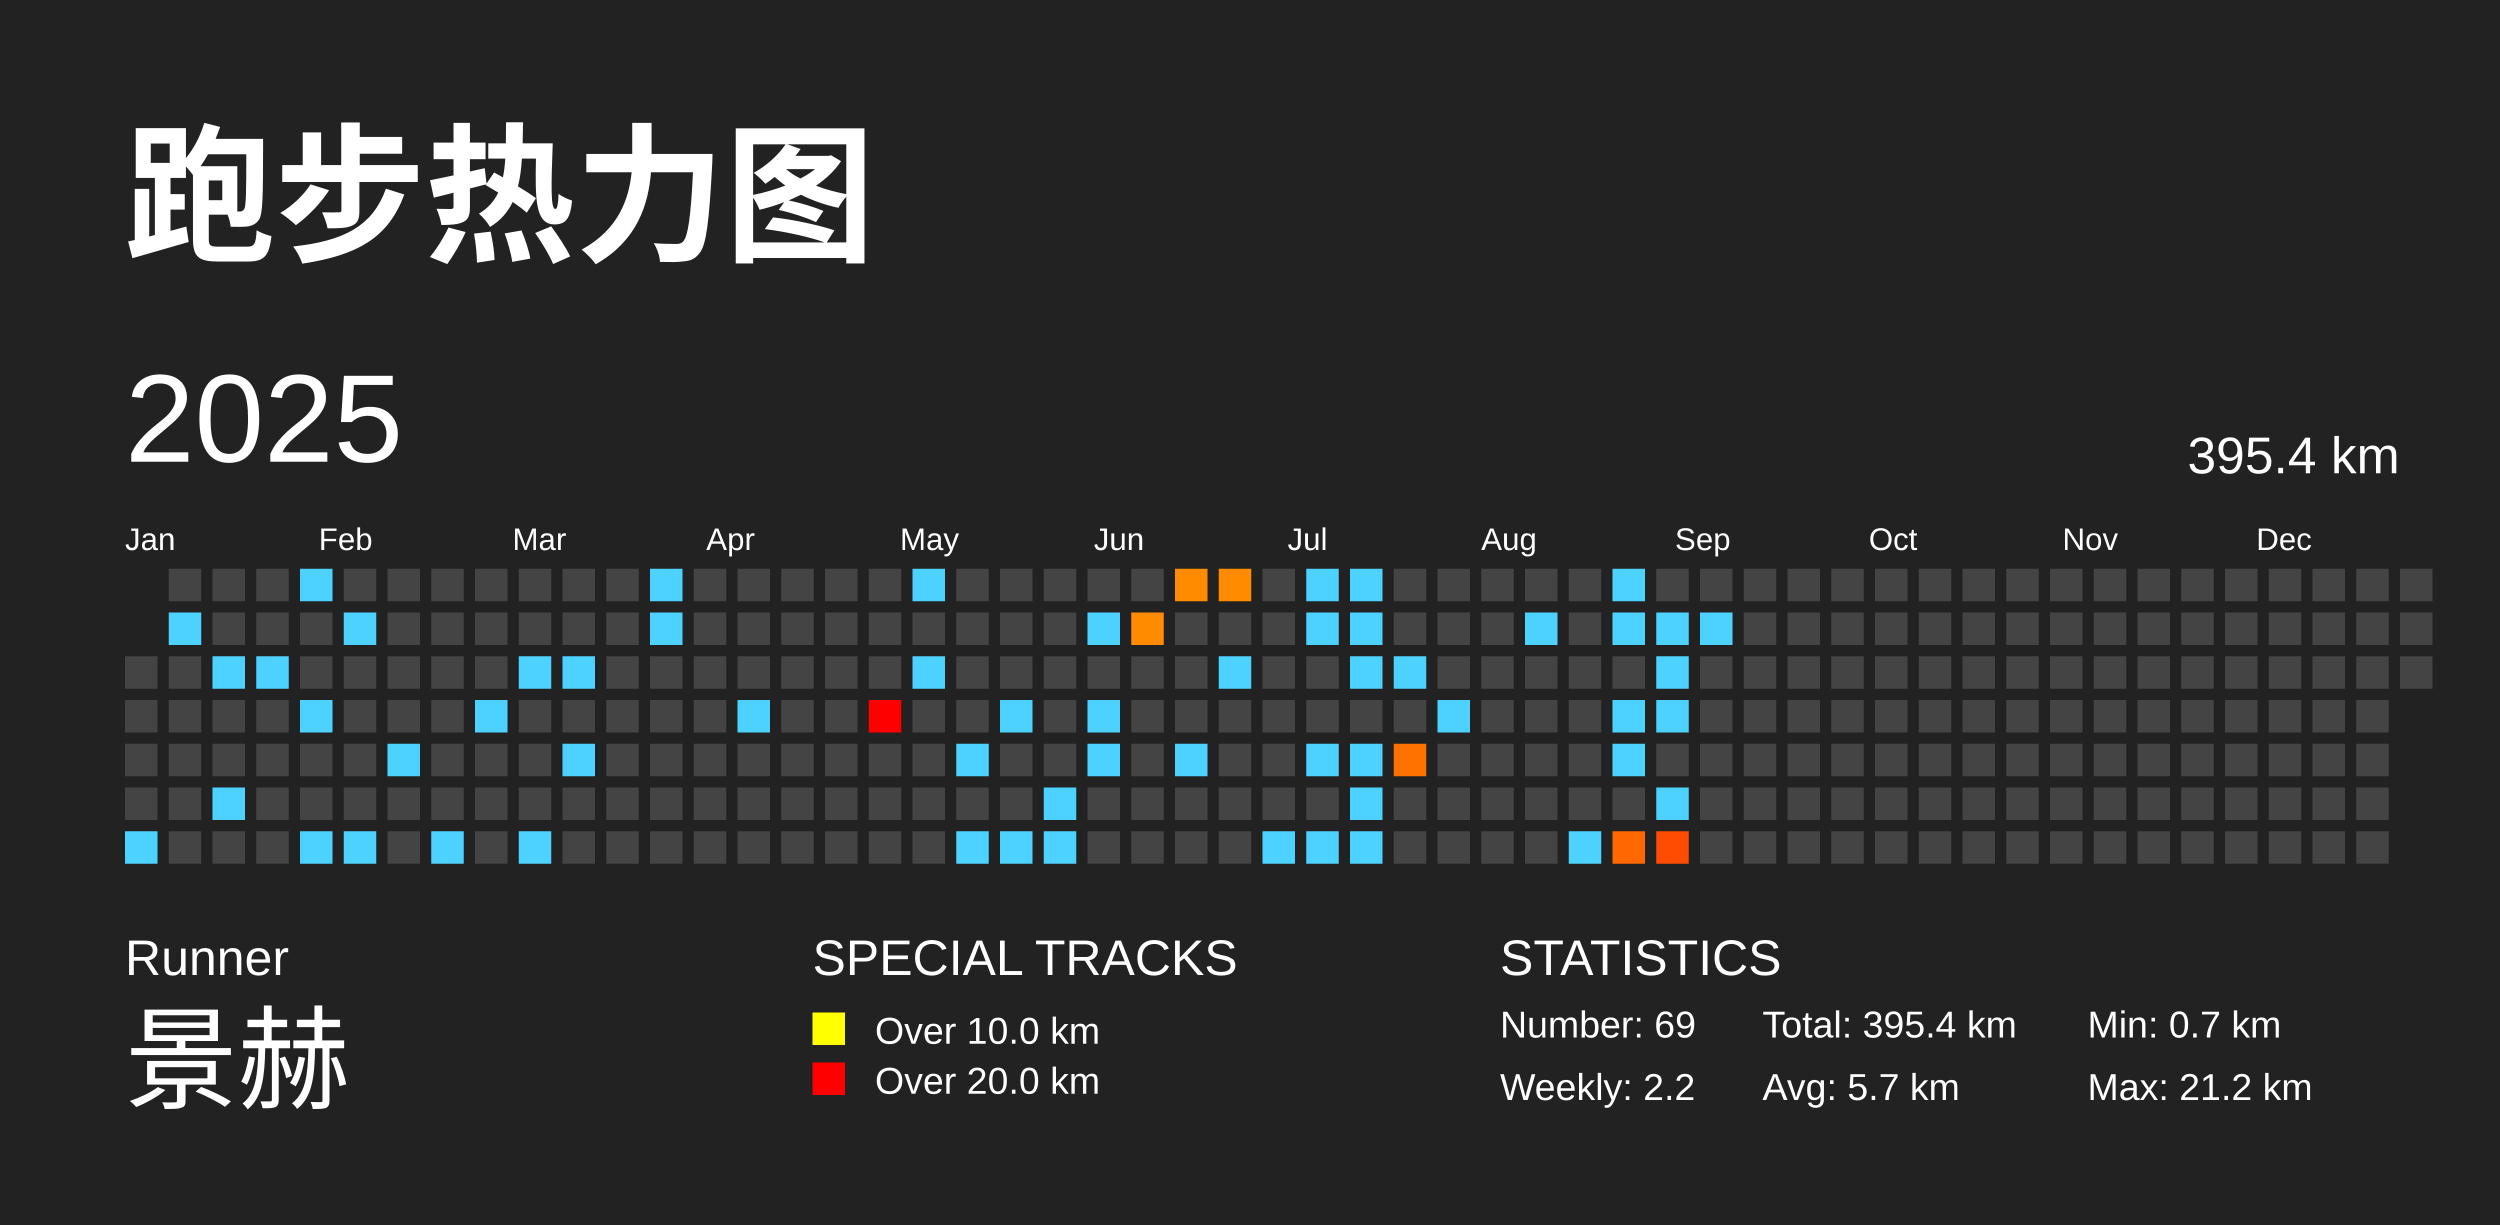
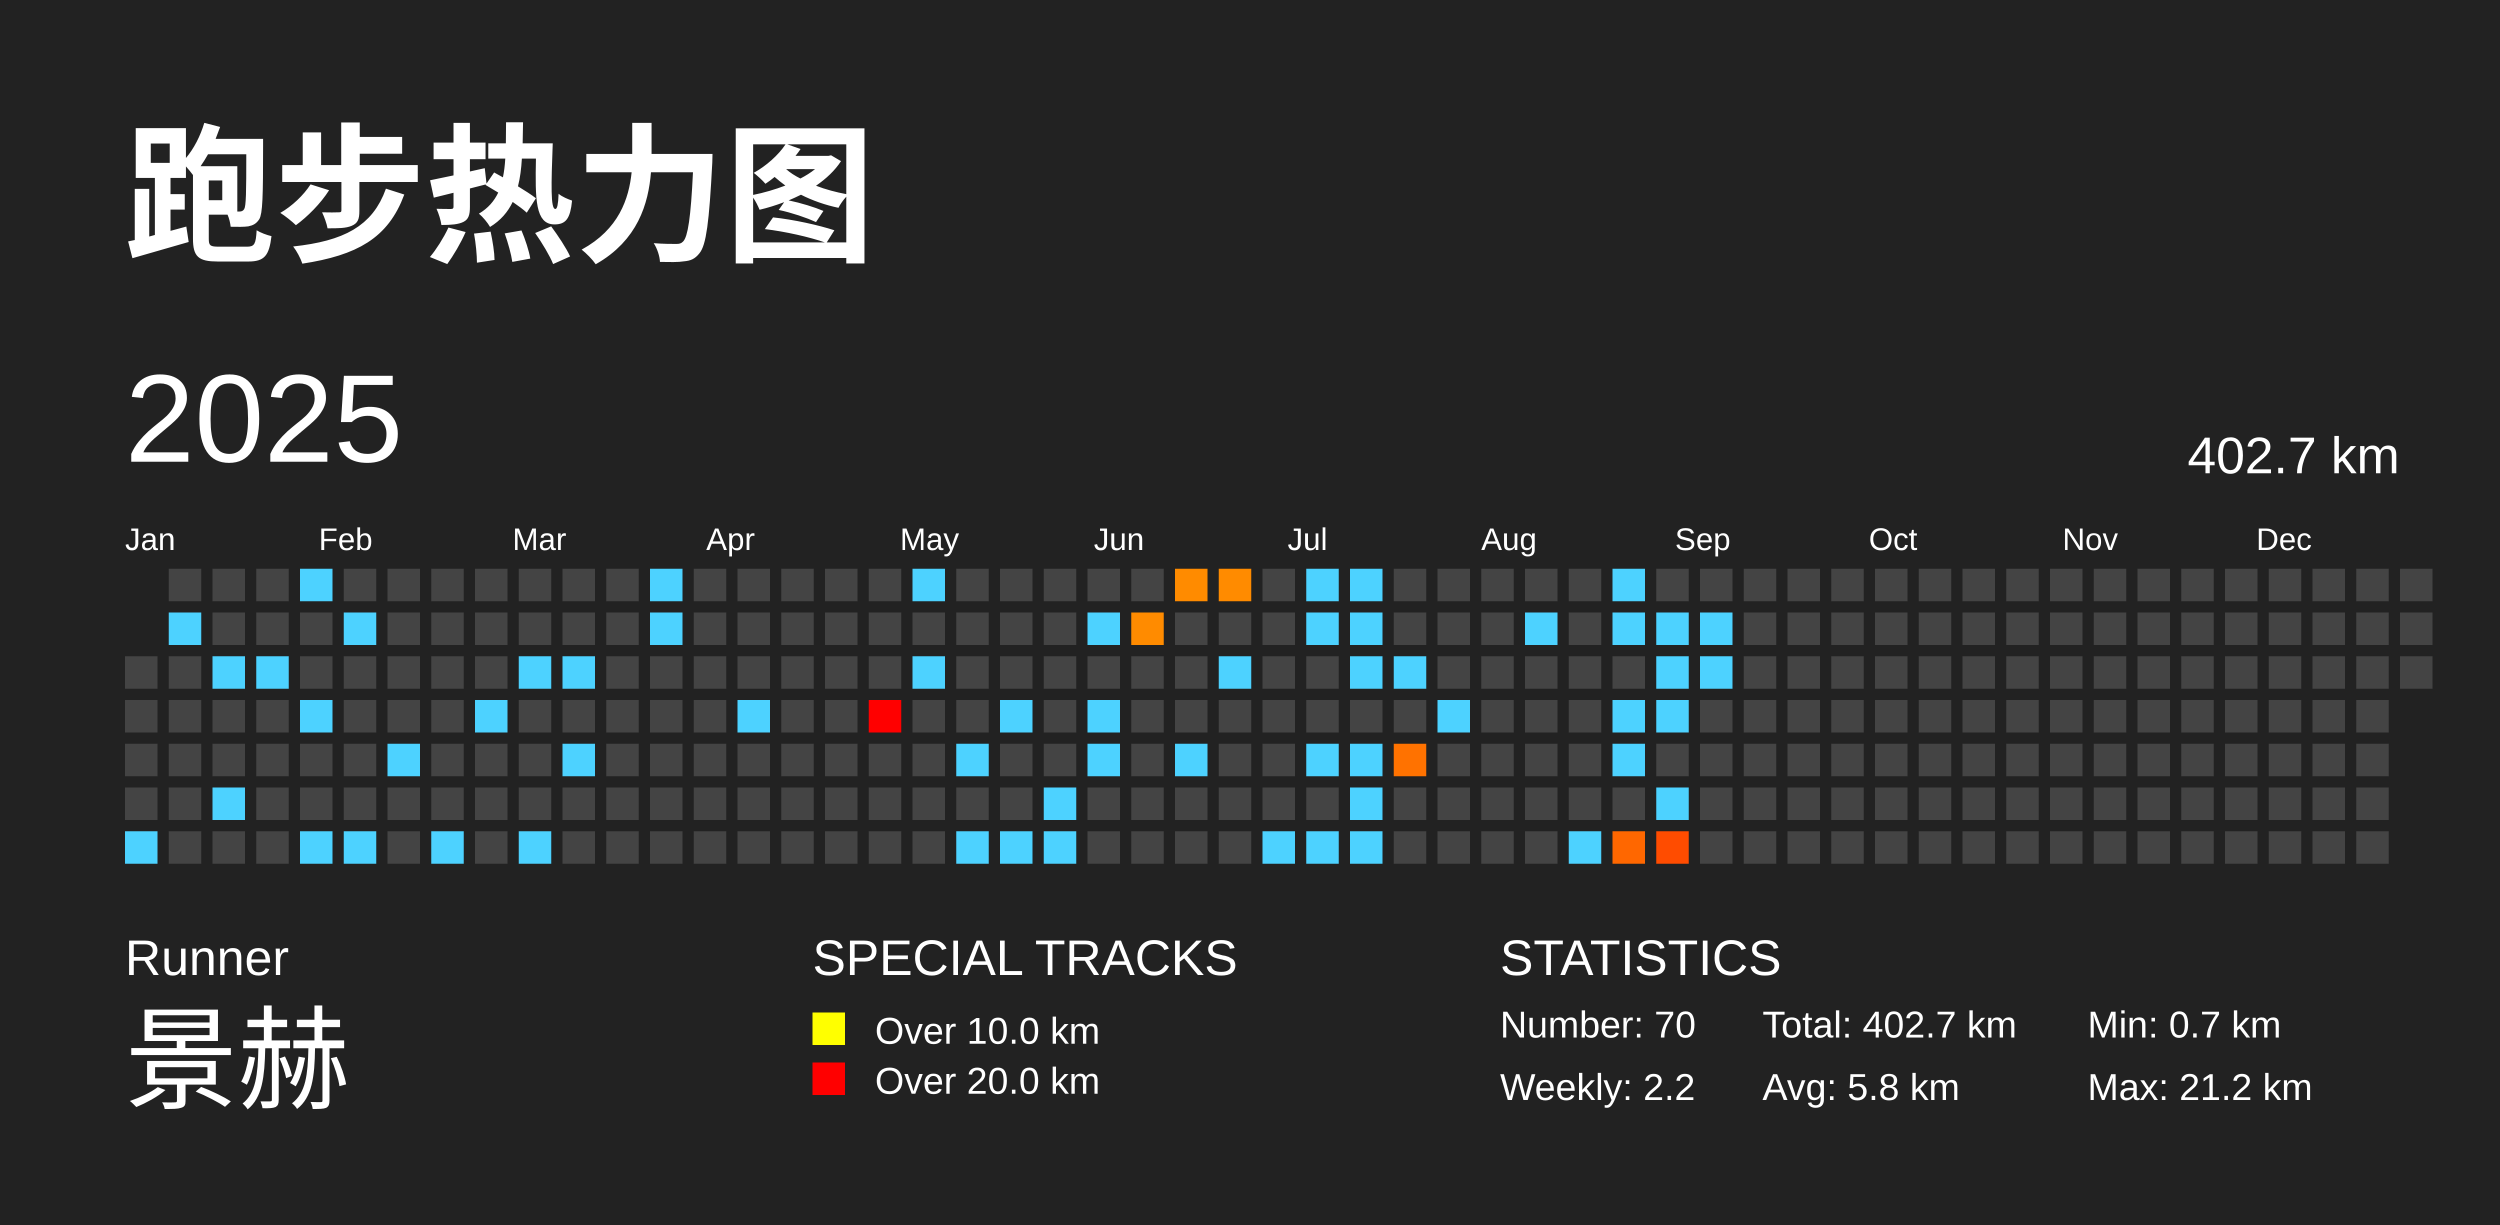
<svg xmlns="http://www.w3.org/2000/svg" baseProfile="full" height="98mm" version="1.1" viewBox="0,0,200,98" width="200mm">
  <defs />
  <rect fill="#222222" height="98" width="200" x="0" y="0" />
  <text fill="#FFFFFF" style="font-size:12px; font-family:Arial; font-weight:bold;" x="10" y="20">跑步热力图</text>
  <text fill="#FFFFFF" style="font-size:4px; font-family:Arial" x="10" y="78">Runner</text>
  <text fill="#FFFFFF" style="font-size:9px; font-family:Arial" x="10" y="88">景赫</text>
  <text fill="#FFFFFF" style="font-size:4px; font-family:Arial" x="65" y="78">SPECIAL TRACKS</text>
  <rect fill="yellow" height="2.6" width="2.6" x="65" y="81" />
  <text fill="#FFFFFF" style="font-size:3px; font-family:Arial" x="70" y="83.5">Over 10.0 km</text>
  <rect fill="red" height="2.6" width="2.6" x="65" y="85" />
  <text fill="#FFFFFF" style="font-size:3px; font-family:Arial" x="70" y="87.5">Over 20.0 km</text>
  <text fill="#FFFFFF" style="font-size:4px; font-family:Arial" x="120" y="78">STATISTICS</text>
-   <text fill="#FFFFFF" style="font-size:3px; font-family:Arial" x="120" y="83">Number: 69</text>
+   <text fill="#FFFFFF" style="font-size:3px; font-family:Arial" x="120" y="83">Number: 70</text>
  <text fill="#FFFFFF" style="font-size:3px; font-family:Arial" x="120" y="88">Weekly: 2.2</text>
-   <text fill="#FFFFFF" style="font-size:3px; font-family:Arial" x="141" y="83">Total: 395.4 km</text>
-   <text fill="#FFFFFF" style="font-size:3px; font-family:Arial" x="141" y="88">Avg: 5.7 km</text>
+   <text fill="#FFFFFF" style="font-size:3px; font-family:Arial" x="141" y="83">Total: 402.7 km</text>
+   <text fill="#FFFFFF" style="font-size:3px; font-family:Arial" x="141" y="88">Avg: 5.8 km</text>
  <text fill="#FFFFFF" style="font-size:3px; font-family:Arial" x="167" y="83">Min: 0.7 km</text>
  <text fill="#FFFFFF" style="font-size:3px; font-family:Arial" x="167" y="88">Max: 21.2 km</text>
  <text dominant-baseline="hanging" fill="#FFFFFF" style="font-size:10.0px; font-family:Arial;" x="10" y="30">2025</text>
-   <text dominant-baseline="hanging" fill="#FFFFFF" style="font-size:4.125px; font-family:Arial;" x="175" y="35">395.4 km</text>
+   <text dominant-baseline="hanging" fill="#FFFFFF" style="font-size:4.125px; font-family:Arial;" x="175" y="35">402.7 km</text>
  <text fill="#FFFFFF" style="font-size:2.5px; font-family:Arial" x="10.0" y="44">Jan</text>
  <text fill="#FFFFFF" style="font-size:2.5px; font-family:Arial" x="25.5" y="44">Feb</text>
  <text fill="#FFFFFF" style="font-size:2.5px; font-family:Arial" x="41.0" y="44">Mar</text>
  <text fill="#FFFFFF" style="font-size:2.5px; font-family:Arial" x="56.5" y="44">Apr</text>
  <text fill="#FFFFFF" style="font-size:2.5px; font-family:Arial" x="72.0" y="44">May</text>
  <text fill="#FFFFFF" style="font-size:2.5px; font-family:Arial" x="87.5" y="44">Jun</text>
  <text fill="#FFFFFF" style="font-size:2.5px; font-family:Arial" x="103.0" y="44">Jul</text>
  <text fill="#FFFFFF" style="font-size:2.5px; font-family:Arial" x="118.5" y="44">Aug</text>
  <text fill="#FFFFFF" style="font-size:2.5px; font-family:Arial" x="134.0" y="44">Sep</text>
  <text fill="#FFFFFF" style="font-size:2.5px; font-family:Arial" x="149.5" y="44">Oct</text>
  <text fill="#FFFFFF" style="font-size:2.5px; font-family:Arial" x="165.0" y="44">Nov</text>
  <text fill="#FFFFFF" style="font-size:2.5px; font-family:Arial" x="180.5" y="44">Dec</text>
  <rect fill="#444444" height="2.6" width="2.6" x="10.0" y="52.5" />
  <rect fill="#444444" height="2.6" width="2.6" x="10.0" y="56.0" />
  <rect fill="#444444" height="2.6" width="2.6" x="10.0" y="59.5" />
  <rect fill="#444444" height="2.6" width="2.6" x="10.0" y="63.0" />
  <rect fill="#4dd2ff" height="2.6" width="2.6" x="10.0" y="66.5" />
  <rect fill="#444444" height="2.6" width="2.6" x="13.5" y="45.5" />
  <rect fill="#4dd2ff" height="2.6" width="2.6" x="13.5" y="49.0" />
  <rect fill="#444444" height="2.6" width="2.6" x="13.5" y="52.5" />
  <rect fill="#444444" height="2.6" width="2.6" x="13.5" y="56.0" />
  <rect fill="#444444" height="2.6" width="2.6" x="13.5" y="59.5" />
  <rect fill="#444444" height="2.6" width="2.6" x="13.5" y="63.0" />
  <rect fill="#444444" height="2.6" width="2.6" x="13.5" y="66.5" />
  <rect fill="#444444" height="2.6" width="2.6" x="17.0" y="45.5" />
  <rect fill="#444444" height="2.6" width="2.6" x="17.0" y="49.0" />
  <rect fill="#4dd2ff" height="2.6" width="2.6" x="17.0" y="52.5" />
  <rect fill="#444444" height="2.6" width="2.6" x="17.0" y="56.0" />
  <rect fill="#444444" height="2.6" width="2.6" x="17.0" y="59.5" />
  <rect fill="#4dd2ff" height="2.6" width="2.6" x="17.0" y="63.0" />
  <rect fill="#444444" height="2.6" width="2.6" x="17.0" y="66.5" />
  <rect fill="#444444" height="2.6" width="2.6" x="20.5" y="45.5" />
  <rect fill="#444444" height="2.6" width="2.6" x="20.5" y="49.0" />
  <rect fill="#4dd2ff" height="2.6" width="2.6" x="20.5" y="52.5" />
  <rect fill="#444444" height="2.6" width="2.6" x="20.5" y="56.0" />
  <rect fill="#444444" height="2.6" width="2.6" x="20.5" y="59.5" />
  <rect fill="#444444" height="2.6" width="2.6" x="20.5" y="63.0" />
  <rect fill="#444444" height="2.6" width="2.6" x="20.5" y="66.5" />
  <rect fill="#4dd2ff" height="2.6" width="2.6" x="24.0" y="45.5" />
  <rect fill="#444444" height="2.6" width="2.6" x="24.0" y="49.0" />
  <rect fill="#444444" height="2.6" width="2.6" x="24.0" y="52.5" />
  <rect fill="#4dd2ff" height="2.6" width="2.6" x="24.0" y="56.0" />
  <rect fill="#444444" height="2.6" width="2.6" x="24.0" y="59.5" />
  <rect fill="#444444" height="2.6" width="2.6" x="24.0" y="63.0" />
  <rect fill="#4dd2ff" height="2.6" width="2.6" x="24.0" y="66.5" />
  <rect fill="#444444" height="2.6" width="2.6" x="27.5" y="45.5" />
  <rect fill="#4dd2ff" height="2.6" width="2.6" x="27.5" y="49.0" />
  <rect fill="#444444" height="2.6" width="2.6" x="27.5" y="52.5" />
  <rect fill="#444444" height="2.6" width="2.6" x="27.5" y="56.0" />
  <rect fill="#444444" height="2.6" width="2.6" x="27.5" y="59.5" />
  <rect fill="#444444" height="2.6" width="2.6" x="27.5" y="63.0" />
  <rect fill="#4dd2ff" height="2.6" width="2.6" x="27.5" y="66.5" />
  <rect fill="#444444" height="2.6" width="2.6" x="31.0" y="45.5" />
  <rect fill="#444444" height="2.6" width="2.6" x="31.0" y="49.0" />
  <rect fill="#444444" height="2.6" width="2.6" x="31.0" y="52.5" />
  <rect fill="#444444" height="2.6" width="2.6" x="31.0" y="56.0" />
  <rect fill="#4dd2ff" height="2.6" width="2.6" x="31.0" y="59.5" />
  <rect fill="#444444" height="2.6" width="2.6" x="31.0" y="63.0" />
  <rect fill="#444444" height="2.6" width="2.6" x="31.0" y="66.5" />
  <rect fill="#444444" height="2.6" width="2.6" x="34.5" y="45.5" />
  <rect fill="#444444" height="2.6" width="2.6" x="34.5" y="49.0" />
  <rect fill="#444444" height="2.6" width="2.6" x="34.5" y="52.5" />
  <rect fill="#444444" height="2.6" width="2.6" x="34.5" y="56.0" />
  <rect fill="#444444" height="2.6" width="2.6" x="34.5" y="59.5" />
  <rect fill="#444444" height="2.6" width="2.6" x="34.5" y="63.0" />
  <rect fill="#4dd2ff" height="2.6" width="2.6" x="34.5" y="66.5" />
  <rect fill="#444444" height="2.6" width="2.6" x="38.0" y="45.5" />
  <rect fill="#444444" height="2.6" width="2.6" x="38.0" y="49.0" />
  <rect fill="#444444" height="2.6" width="2.6" x="38.0" y="52.5" />
  <rect fill="#4dd2ff" height="2.6" width="2.6" x="38.0" y="56.0" />
  <rect fill="#444444" height="2.6" width="2.6" x="38.0" y="59.5" />
  <rect fill="#444444" height="2.6" width="2.6" x="38.0" y="63.0" />
  <rect fill="#444444" height="2.6" width="2.6" x="38.0" y="66.5" />
  <rect fill="#444444" height="2.6" width="2.6" x="41.5" y="45.5" />
  <rect fill="#444444" height="2.6" width="2.6" x="41.5" y="49.0" />
  <rect fill="#4dd2ff" height="2.6" width="2.6" x="41.5" y="52.5" />
  <rect fill="#444444" height="2.6" width="2.6" x="41.5" y="56.0" />
  <rect fill="#444444" height="2.6" width="2.6" x="41.5" y="59.5" />
  <rect fill="#444444" height="2.6" width="2.6" x="41.5" y="63.0" />
  <rect fill="#4dd2ff" height="2.6" width="2.6" x="41.5" y="66.5" />
  <rect fill="#444444" height="2.6" width="2.6" x="45.0" y="45.5" />
  <rect fill="#444444" height="2.6" width="2.6" x="45.0" y="49.0" />
  <rect fill="#4dd2ff" height="2.6" width="2.6" x="45.0" y="52.5" />
  <rect fill="#444444" height="2.6" width="2.6" x="45.0" y="56.0" />
  <rect fill="#4dd2ff" height="2.6" width="2.6" x="45.0" y="59.5" />
  <rect fill="#444444" height="2.6" width="2.6" x="45.0" y="63.0" />
  <rect fill="#444444" height="2.6" width="2.6" x="45.0" y="66.5" />
  <rect fill="#444444" height="2.6" width="2.6" x="48.5" y="45.5" />
  <rect fill="#444444" height="2.6" width="2.6" x="48.5" y="49.0" />
  <rect fill="#444444" height="2.6" width="2.6" x="48.5" y="52.5" />
  <rect fill="#444444" height="2.6" width="2.6" x="48.5" y="56.0" />
  <rect fill="#444444" height="2.6" width="2.6" x="48.5" y="59.5" />
  <rect fill="#444444" height="2.6" width="2.6" x="48.5" y="63.0" />
  <rect fill="#444444" height="2.6" width="2.6" x="48.5" y="66.5" />
  <rect fill="#4dd2ff" height="2.6" width="2.6" x="52.0" y="45.5" />
  <rect fill="#4dd2ff" height="2.6" width="2.6" x="52.0" y="49.0" />
  <rect fill="#444444" height="2.6" width="2.6" x="52.0" y="52.5" />
  <rect fill="#444444" height="2.6" width="2.6" x="52.0" y="56.0" />
  <rect fill="#444444" height="2.6" width="2.6" x="52.0" y="59.5" />
  <rect fill="#444444" height="2.6" width="2.6" x="52.0" y="63.0" />
  <rect fill="#444444" height="2.6" width="2.6" x="52.0" y="66.5" />
  <rect fill="#444444" height="2.6" width="2.6" x="55.5" y="45.5" />
  <rect fill="#444444" height="2.6" width="2.6" x="55.5" y="49.0" />
  <rect fill="#444444" height="2.6" width="2.6" x="55.5" y="52.5" />
  <rect fill="#444444" height="2.6" width="2.6" x="55.5" y="56.0" />
  <rect fill="#444444" height="2.6" width="2.6" x="55.5" y="59.5" />
  <rect fill="#444444" height="2.6" width="2.6" x="55.5" y="63.0" />
  <rect fill="#444444" height="2.6" width="2.6" x="55.5" y="66.5" />
  <rect fill="#444444" height="2.6" width="2.6" x="59.0" y="45.5" />
  <rect fill="#444444" height="2.6" width="2.6" x="59.0" y="49.0" />
  <rect fill="#444444" height="2.6" width="2.6" x="59.0" y="52.5" />
  <rect fill="#4dd2ff" height="2.6" width="2.6" x="59.0" y="56.0" />
  <rect fill="#444444" height="2.6" width="2.6" x="59.0" y="59.5" />
  <rect fill="#444444" height="2.6" width="2.6" x="59.0" y="63.0" />
  <rect fill="#444444" height="2.6" width="2.6" x="59.0" y="66.5" />
  <rect fill="#444444" height="2.6" width="2.6" x="62.5" y="45.5" />
  <rect fill="#444444" height="2.6" width="2.6" x="62.5" y="49.0" />
  <rect fill="#444444" height="2.6" width="2.6" x="62.5" y="52.5" />
  <rect fill="#444444" height="2.6" width="2.6" x="62.5" y="56.0" />
  <rect fill="#444444" height="2.6" width="2.6" x="62.5" y="59.5" />
  <rect fill="#444444" height="2.6" width="2.6" x="62.5" y="63.0" />
  <rect fill="#444444" height="2.6" width="2.6" x="62.5" y="66.5" />
  <rect fill="#444444" height="2.6" width="2.6" x="66.0" y="45.5" />
  <rect fill="#444444" height="2.6" width="2.6" x="66.0" y="49.0" />
  <rect fill="#444444" height="2.6" width="2.6" x="66.0" y="52.5" />
  <rect fill="#444444" height="2.6" width="2.6" x="66.0" y="56.0" />
  <rect fill="#444444" height="2.6" width="2.6" x="66.0" y="59.5" />
  <rect fill="#444444" height="2.6" width="2.6" x="66.0" y="63.0" />
  <rect fill="#444444" height="2.6" width="2.6" x="66.0" y="66.5" />
  <rect fill="#444444" height="2.6" width="2.6" x="69.5" y="45.5" />
  <rect fill="#444444" height="2.6" width="2.6" x="69.5" y="49.0" />
  <rect fill="#444444" height="2.6" width="2.6" x="69.5" y="52.5" />
  <rect fill="red" height="2.6" width="2.6" x="69.5" y="56.0" />
  <rect fill="#444444" height="2.6" width="2.6" x="69.5" y="59.5" />
  <rect fill="#444444" height="2.6" width="2.6" x="69.5" y="63.0" />
  <rect fill="#444444" height="2.6" width="2.6" x="69.5" y="66.5" />
  <rect fill="#4dd2ff" height="2.6" width="2.6" x="73.0" y="45.5" />
  <rect fill="#444444" height="2.6" width="2.6" x="73.0" y="49.0" />
  <rect fill="#4dd2ff" height="2.6" width="2.6" x="73.0" y="52.5" />
  <rect fill="#444444" height="2.6" width="2.6" x="73.0" y="56.0" />
  <rect fill="#444444" height="2.6" width="2.6" x="73.0" y="59.5" />
  <rect fill="#444444" height="2.6" width="2.6" x="73.0" y="63.0" />
  <rect fill="#444444" height="2.6" width="2.6" x="73.0" y="66.5" />
  <rect fill="#444444" height="2.6" width="2.6" x="76.5" y="45.5" />
  <rect fill="#444444" height="2.6" width="2.6" x="76.5" y="49.0" />
  <rect fill="#444444" height="2.6" width="2.6" x="76.5" y="52.5" />
  <rect fill="#444444" height="2.6" width="2.6" x="76.5" y="56.0" />
  <rect fill="#4dd2ff" height="2.6" width="2.6" x="76.5" y="59.5" />
  <rect fill="#444444" height="2.6" width="2.6" x="76.5" y="63.0" />
  <rect fill="#4dd2ff" height="2.6" width="2.6" x="76.5" y="66.5" />
  <rect fill="#444444" height="2.6" width="2.6" x="80.0" y="45.5" />
  <rect fill="#444444" height="2.6" width="2.6" x="80.0" y="49.0" />
  <rect fill="#444444" height="2.6" width="2.6" x="80.0" y="52.5" />
  <rect fill="#4dd2ff" height="2.6" width="2.6" x="80.0" y="56.0" />
  <rect fill="#444444" height="2.6" width="2.6" x="80.0" y="59.5" />
  <rect fill="#444444" height="2.6" width="2.6" x="80.0" y="63.0" />
  <rect fill="#4dd2ff" height="2.6" width="2.6" x="80.0" y="66.5" />
  <rect fill="#444444" height="2.6" width="2.6" x="83.5" y="45.5" />
  <rect fill="#444444" height="2.6" width="2.6" x="83.5" y="49.0" />
  <rect fill="#444444" height="2.6" width="2.6" x="83.5" y="52.5" />
  <rect fill="#444444" height="2.6" width="2.6" x="83.5" y="56.0" />
  <rect fill="#444444" height="2.6" width="2.6" x="83.5" y="59.5" />
  <rect fill="#4dd2ff" height="2.6" width="2.6" x="83.5" y="63.0" />
  <rect fill="#4dd2ff" height="2.6" width="2.6" x="83.5" y="66.5" />
  <rect fill="#444444" height="2.6" width="2.6" x="87.0" y="45.5" />
  <rect fill="#4dd2ff" height="2.6" width="2.6" x="87.0" y="49.0" />
  <rect fill="#444444" height="2.6" width="2.6" x="87.0" y="52.5" />
  <rect fill="#4dd2ff" height="2.6" width="2.6" x="87.0" y="56.0" />
  <rect fill="#4dd2ff" height="2.6" width="2.6" x="87.0" y="59.5" />
  <rect fill="#444444" height="2.6" width="2.6" x="87.0" y="63.0" />
  <rect fill="#444444" height="2.6" width="2.6" x="87.0" y="66.5" />
  <rect fill="#444444" height="2.6" width="2.6" x="90.5" y="45.5" />
  <rect fill="#ff8b00" height="2.6" width="2.6" x="90.5" y="49.0" />
  <rect fill="#444444" height="2.6" width="2.6" x="90.5" y="52.5" />
  <rect fill="#444444" height="2.6" width="2.6" x="90.5" y="56.0" />
  <rect fill="#444444" height="2.6" width="2.6" x="90.5" y="59.5" />
  <rect fill="#444444" height="2.6" width="2.6" x="90.5" y="63.0" />
  <rect fill="#444444" height="2.6" width="2.6" x="90.5" y="66.5" />
  <rect fill="#ff8b00" height="2.6" width="2.6" x="94.0" y="45.5" />
  <rect fill="#444444" height="2.6" width="2.6" x="94.0" y="49.0" />
  <rect fill="#444444" height="2.6" width="2.6" x="94.0" y="52.5" />
  <rect fill="#444444" height="2.6" width="2.6" x="94.0" y="56.0" />
  <rect fill="#4dd2ff" height="2.6" width="2.6" x="94.0" y="59.5" />
  <rect fill="#444444" height="2.6" width="2.6" x="94.0" y="63.0" />
  <rect fill="#444444" height="2.6" width="2.6" x="94.0" y="66.5" />
  <rect fill="#ff8b00" height="2.6" width="2.6" x="97.5" y="45.5" />
  <rect fill="#444444" height="2.6" width="2.6" x="97.5" y="49.0" />
  <rect fill="#4dd2ff" height="2.6" width="2.6" x="97.5" y="52.5" />
  <rect fill="#444444" height="2.6" width="2.6" x="97.5" y="56.0" />
  <rect fill="#444444" height="2.6" width="2.6" x="97.5" y="59.5" />
  <rect fill="#444444" height="2.6" width="2.6" x="97.5" y="63.0" />
  <rect fill="#444444" height="2.6" width="2.6" x="97.5" y="66.5" />
  <rect fill="#444444" height="2.6" width="2.6" x="101.0" y="45.5" />
  <rect fill="#444444" height="2.6" width="2.6" x="101.0" y="49.0" />
  <rect fill="#444444" height="2.6" width="2.6" x="101.0" y="52.5" />
  <rect fill="#444444" height="2.6" width="2.6" x="101.0" y="56.0" />
  <rect fill="#444444" height="2.6" width="2.6" x="101.0" y="59.5" />
  <rect fill="#444444" height="2.6" width="2.6" x="101.0" y="63.0" />
  <rect fill="#4dd2ff" height="2.6" width="2.6" x="101.0" y="66.5" />
  <rect fill="#4dd2ff" height="2.6" width="2.6" x="104.5" y="45.5" />
  <rect fill="#4dd2ff" height="2.6" width="2.6" x="104.5" y="49.0" />
  <rect fill="#444444" height="2.6" width="2.6" x="104.5" y="52.5" />
  <rect fill="#444444" height="2.6" width="2.6" x="104.5" y="56.0" />
  <rect fill="#4dd2ff" height="2.6" width="2.6" x="104.5" y="59.5" />
  <rect fill="#444444" height="2.6" width="2.6" x="104.5" y="63.0" />
  <rect fill="#4dd2ff" height="2.6" width="2.6" x="104.5" y="66.5" />
  <rect fill="#4dd2ff" height="2.6" width="2.6" x="108.0" y="45.5" />
  <rect fill="#4dd2ff" height="2.6" width="2.6" x="108.0" y="49.0" />
  <rect fill="#4dd2ff" height="2.6" width="2.6" x="108.0" y="52.5" />
  <rect fill="#444444" height="2.6" width="2.6" x="108.0" y="56.0" />
  <rect fill="#4dd2ff" height="2.6" width="2.6" x="108.0" y="59.5" />
  <rect fill="#4dd2ff" height="2.6" width="2.6" x="108.0" y="63.0" />
  <rect fill="#4dd2ff" height="2.6" width="2.6" x="108.0" y="66.5" />
  <rect fill="#444444" height="2.6" width="2.6" x="111.5" y="45.5" />
  <rect fill="#444444" height="2.6" width="2.6" x="111.5" y="49.0" />
  <rect fill="#4dd2ff" height="2.6" width="2.6" x="111.5" y="52.5" />
  <rect fill="#444444" height="2.6" width="2.6" x="111.5" y="56.0" />
  <rect fill="#ff7200" height="2.6" width="2.6" x="111.5" y="59.5" />
  <rect fill="#444444" height="2.6" width="2.6" x="111.5" y="63.0" />
  <rect fill="#444444" height="2.6" width="2.6" x="111.5" y="66.5" />
  <rect fill="#444444" height="2.6" width="2.6" x="115.0" y="45.5" />
  <rect fill="#444444" height="2.6" width="2.6" x="115.0" y="49.0" />
  <rect fill="#444444" height="2.6" width="2.6" x="115.0" y="52.5" />
  <rect fill="#4dd2ff" height="2.6" width="2.6" x="115.0" y="56.0" />
  <rect fill="#444444" height="2.6" width="2.6" x="115.0" y="59.5" />
  <rect fill="#444444" height="2.6" width="2.6" x="115.0" y="63.0" />
  <rect fill="#444444" height="2.6" width="2.6" x="115.0" y="66.5" />
  <rect fill="#444444" height="2.6" width="2.6" x="118.5" y="45.5" />
  <rect fill="#444444" height="2.6" width="2.6" x="118.5" y="49.0" />
  <rect fill="#444444" height="2.6" width="2.6" x="118.5" y="52.5" />
  <rect fill="#444444" height="2.6" width="2.6" x="118.5" y="56.0" />
  <rect fill="#444444" height="2.6" width="2.6" x="118.5" y="59.5" />
  <rect fill="#444444" height="2.6" width="2.6" x="118.5" y="63.0" />
  <rect fill="#444444" height="2.6" width="2.6" x="118.5" y="66.5" />
  <rect fill="#444444" height="2.6" width="2.6" x="122.0" y="45.5" />
  <rect fill="#4dd2ff" height="2.6" width="2.6" x="122.0" y="49.0" />
  <rect fill="#444444" height="2.6" width="2.6" x="122.0" y="52.5" />
  <rect fill="#444444" height="2.6" width="2.6" x="122.0" y="56.0" />
  <rect fill="#444444" height="2.6" width="2.6" x="122.0" y="59.5" />
  <rect fill="#444444" height="2.6" width="2.6" x="122.0" y="63.0" />
  <rect fill="#444444" height="2.6" width="2.6" x="122.0" y="66.5" />
  <rect fill="#444444" height="2.6" width="2.6" x="125.5" y="45.5" />
  <rect fill="#444444" height="2.6" width="2.6" x="125.5" y="49.0" />
  <rect fill="#444444" height="2.6" width="2.6" x="125.5" y="52.5" />
  <rect fill="#444444" height="2.6" width="2.6" x="125.5" y="56.0" />
  <rect fill="#444444" height="2.6" width="2.6" x="125.5" y="59.5" />
  <rect fill="#444444" height="2.6" width="2.6" x="125.5" y="63.0" />
  <rect fill="#4dd2ff" height="2.6" width="2.6" x="125.5" y="66.5" />
  <rect fill="#4dd2ff" height="2.6" width="2.6" x="129.0" y="45.5" />
  <rect fill="#4dd2ff" height="2.6" width="2.6" x="129.0" y="49.0" />
  <rect fill="#444444" height="2.6" width="2.6" x="129.0" y="52.5" />
  <rect fill="#4dd2ff" height="2.6" width="2.6" x="129.0" y="56.0" />
  <rect fill="#4dd2ff" height="2.6" width="2.6" x="129.0" y="59.5" />
  <rect fill="#444444" height="2.6" width="2.6" x="129.0" y="63.0" />
  <rect fill="#ff6700" height="2.6" width="2.6" x="129.0" y="66.5" />
  <rect fill="#444444" height="2.6" width="2.6" x="132.5" y="45.5" />
  <rect fill="#4dd2ff" height="2.6" width="2.6" x="132.5" y="49.0" />
  <rect fill="#4dd2ff" height="2.6" width="2.6" x="132.5" y="52.5" />
  <rect fill="#4dd2ff" height="2.6" width="2.6" x="132.5" y="56.0" />
  <rect fill="#444444" height="2.6" width="2.6" x="132.5" y="59.5" />
  <rect fill="#4dd2ff" height="2.6" width="2.6" x="132.5" y="63.0" />
  <rect fill="#ff4c00" height="2.6" width="2.6" x="132.5" y="66.5" />
  <rect fill="#444444" height="2.6" width="2.6" x="136.0" y="45.5" />
  <rect fill="#4dd2ff" height="2.6" width="2.6" x="136.0" y="49.0" />
-   <rect fill="#444444" height="2.6" width="2.6" x="136.0" y="52.5" />
+   <rect fill="#4dd2ff" height="2.6" width="2.6" x="136.0" y="52.5" />
  <rect fill="#444444" height="2.6" width="2.6" x="136.0" y="56.0" />
  <rect fill="#444444" height="2.6" width="2.6" x="136.0" y="59.5" />
  <rect fill="#444444" height="2.6" width="2.6" x="136.0" y="63.0" />
  <rect fill="#444444" height="2.6" width="2.6" x="136.0" y="66.5" />
  <rect fill="#444444" height="2.6" width="2.6" x="139.5" y="45.5" />
  <rect fill="#444444" height="2.6" width="2.6" x="139.5" y="49.0" />
  <rect fill="#444444" height="2.6" width="2.6" x="139.5" y="52.5" />
  <rect fill="#444444" height="2.6" width="2.6" x="139.5" y="56.0" />
  <rect fill="#444444" height="2.6" width="2.6" x="139.5" y="59.5" />
  <rect fill="#444444" height="2.6" width="2.6" x="139.5" y="63.0" />
  <rect fill="#444444" height="2.6" width="2.6" x="139.5" y="66.5" />
  <rect fill="#444444" height="2.6" width="2.6" x="143.0" y="45.5" />
  <rect fill="#444444" height="2.6" width="2.6" x="143.0" y="49.0" />
  <rect fill="#444444" height="2.6" width="2.6" x="143.0" y="52.5" />
  <rect fill="#444444" height="2.6" width="2.6" x="143.0" y="56.0" />
  <rect fill="#444444" height="2.6" width="2.6" x="143.0" y="59.5" />
  <rect fill="#444444" height="2.6" width="2.6" x="143.0" y="63.0" />
  <rect fill="#444444" height="2.6" width="2.6" x="143.0" y="66.5" />
  <rect fill="#444444" height="2.6" width="2.6" x="146.5" y="45.5" />
  <rect fill="#444444" height="2.6" width="2.6" x="146.5" y="49.0" />
  <rect fill="#444444" height="2.6" width="2.6" x="146.5" y="52.5" />
  <rect fill="#444444" height="2.6" width="2.6" x="146.5" y="56.0" />
  <rect fill="#444444" height="2.6" width="2.6" x="146.5" y="59.5" />
  <rect fill="#444444" height="2.6" width="2.6" x="146.5" y="63.0" />
  <rect fill="#444444" height="2.6" width="2.6" x="146.5" y="66.5" />
  <rect fill="#444444" height="2.6" width="2.6" x="150.0" y="45.5" />
  <rect fill="#444444" height="2.6" width="2.6" x="150.0" y="49.0" />
  <rect fill="#444444" height="2.6" width="2.6" x="150.0" y="52.5" />
  <rect fill="#444444" height="2.6" width="2.6" x="150.0" y="56.0" />
  <rect fill="#444444" height="2.6" width="2.6" x="150.0" y="59.5" />
  <rect fill="#444444" height="2.6" width="2.6" x="150.0" y="63.0" />
  <rect fill="#444444" height="2.6" width="2.6" x="150.0" y="66.5" />
  <rect fill="#444444" height="2.6" width="2.6" x="153.5" y="45.5" />
  <rect fill="#444444" height="2.6" width="2.6" x="153.5" y="49.0" />
  <rect fill="#444444" height="2.6" width="2.6" x="153.5" y="52.5" />
  <rect fill="#444444" height="2.6" width="2.6" x="153.5" y="56.0" />
  <rect fill="#444444" height="2.6" width="2.6" x="153.5" y="59.5" />
  <rect fill="#444444" height="2.6" width="2.6" x="153.5" y="63.0" />
  <rect fill="#444444" height="2.6" width="2.6" x="153.5" y="66.5" />
  <rect fill="#444444" height="2.6" width="2.6" x="157.0" y="45.5" />
  <rect fill="#444444" height="2.6" width="2.6" x="157.0" y="49.0" />
  <rect fill="#444444" height="2.6" width="2.6" x="157.0" y="52.5" />
  <rect fill="#444444" height="2.6" width="2.6" x="157.0" y="56.0" />
  <rect fill="#444444" height="2.6" width="2.6" x="157.0" y="59.5" />
  <rect fill="#444444" height="2.6" width="2.6" x="157.0" y="63.0" />
  <rect fill="#444444" height="2.6" width="2.6" x="157.0" y="66.5" />
  <rect fill="#444444" height="2.6" width="2.6" x="160.5" y="45.5" />
  <rect fill="#444444" height="2.6" width="2.6" x="160.5" y="49.0" />
  <rect fill="#444444" height="2.6" width="2.6" x="160.5" y="52.5" />
  <rect fill="#444444" height="2.6" width="2.6" x="160.5" y="56.0" />
  <rect fill="#444444" height="2.6" width="2.6" x="160.5" y="59.5" />
  <rect fill="#444444" height="2.6" width="2.6" x="160.5" y="63.0" />
  <rect fill="#444444" height="2.6" width="2.6" x="160.5" y="66.5" />
  <rect fill="#444444" height="2.6" width="2.6" x="164.0" y="45.5" />
  <rect fill="#444444" height="2.6" width="2.6" x="164.0" y="49.0" />
  <rect fill="#444444" height="2.6" width="2.6" x="164.0" y="52.5" />
  <rect fill="#444444" height="2.6" width="2.6" x="164.0" y="56.0" />
  <rect fill="#444444" height="2.6" width="2.6" x="164.0" y="59.5" />
  <rect fill="#444444" height="2.6" width="2.6" x="164.0" y="63.0" />
  <rect fill="#444444" height="2.6" width="2.6" x="164.0" y="66.5" />
  <rect fill="#444444" height="2.6" width="2.6" x="167.5" y="45.5" />
  <rect fill="#444444" height="2.6" width="2.6" x="167.5" y="49.0" />
  <rect fill="#444444" height="2.6" width="2.6" x="167.5" y="52.5" />
  <rect fill="#444444" height="2.6" width="2.6" x="167.5" y="56.0" />
  <rect fill="#444444" height="2.6" width="2.6" x="167.5" y="59.5" />
  <rect fill="#444444" height="2.6" width="2.6" x="167.5" y="63.0" />
  <rect fill="#444444" height="2.6" width="2.6" x="167.5" y="66.5" />
  <rect fill="#444444" height="2.6" width="2.6" x="171.0" y="45.5" />
  <rect fill="#444444" height="2.6" width="2.6" x="171.0" y="49.0" />
  <rect fill="#444444" height="2.6" width="2.6" x="171.0" y="52.5" />
  <rect fill="#444444" height="2.6" width="2.6" x="171.0" y="56.0" />
  <rect fill="#444444" height="2.6" width="2.6" x="171.0" y="59.5" />
  <rect fill="#444444" height="2.6" width="2.6" x="171.0" y="63.0" />
  <rect fill="#444444" height="2.6" width="2.6" x="171.0" y="66.5" />
  <rect fill="#444444" height="2.6" width="2.6" x="174.5" y="45.5" />
  <rect fill="#444444" height="2.6" width="2.6" x="174.5" y="49.0" />
  <rect fill="#444444" height="2.6" width="2.6" x="174.5" y="52.5" />
  <rect fill="#444444" height="2.6" width="2.6" x="174.5" y="56.0" />
  <rect fill="#444444" height="2.6" width="2.6" x="174.5" y="59.5" />
  <rect fill="#444444" height="2.6" width="2.6" x="174.5" y="63.0" />
  <rect fill="#444444" height="2.6" width="2.6" x="174.5" y="66.5" />
  <rect fill="#444444" height="2.6" width="2.6" x="178.0" y="45.5" />
  <rect fill="#444444" height="2.6" width="2.6" x="178.0" y="49.0" />
  <rect fill="#444444" height="2.6" width="2.6" x="178.0" y="52.5" />
  <rect fill="#444444" height="2.6" width="2.6" x="178.0" y="56.0" />
  <rect fill="#444444" height="2.6" width="2.6" x="178.0" y="59.5" />
  <rect fill="#444444" height="2.6" width="2.6" x="178.0" y="63.0" />
  <rect fill="#444444" height="2.6" width="2.6" x="178.0" y="66.5" />
  <rect fill="#444444" height="2.6" width="2.6" x="181.5" y="45.5" />
  <rect fill="#444444" height="2.6" width="2.6" x="181.5" y="49.0" />
  <rect fill="#444444" height="2.6" width="2.6" x="181.5" y="52.5" />
  <rect fill="#444444" height="2.6" width="2.6" x="181.5" y="56.0" />
  <rect fill="#444444" height="2.6" width="2.6" x="181.5" y="59.5" />
  <rect fill="#444444" height="2.6" width="2.6" x="181.5" y="63.0" />
  <rect fill="#444444" height="2.6" width="2.6" x="181.5" y="66.5" />
  <rect fill="#444444" height="2.6" width="2.6" x="185.0" y="45.5" />
  <rect fill="#444444" height="2.6" width="2.6" x="185.0" y="49.0" />
  <rect fill="#444444" height="2.6" width="2.6" x="185.0" y="52.5" />
  <rect fill="#444444" height="2.6" width="2.6" x="185.0" y="56.0" />
  <rect fill="#444444" height="2.6" width="2.6" x="185.0" y="59.5" />
  <rect fill="#444444" height="2.6" width="2.6" x="185.0" y="63.0" />
  <rect fill="#444444" height="2.6" width="2.6" x="185.0" y="66.5" />
  <rect fill="#444444" height="2.6" width="2.6" x="188.5" y="45.5" />
  <rect fill="#444444" height="2.6" width="2.6" x="188.5" y="49.0" />
  <rect fill="#444444" height="2.6" width="2.6" x="188.5" y="52.5" />
  <rect fill="#444444" height="2.6" width="2.6" x="188.5" y="56.0" />
  <rect fill="#444444" height="2.6" width="2.6" x="188.5" y="59.5" />
  <rect fill="#444444" height="2.6" width="2.6" x="188.5" y="63.0" />
  <rect fill="#444444" height="2.6" width="2.6" x="188.5" y="66.5" />
  <rect fill="#444444" height="2.6" width="2.6" x="192.0" y="45.5" />
  <rect fill="#444444" height="2.6" width="2.6" x="192.0" y="49.0" />
  <rect fill="#444444" height="2.6" width="2.6" x="192.0" y="52.5" />
</svg>
